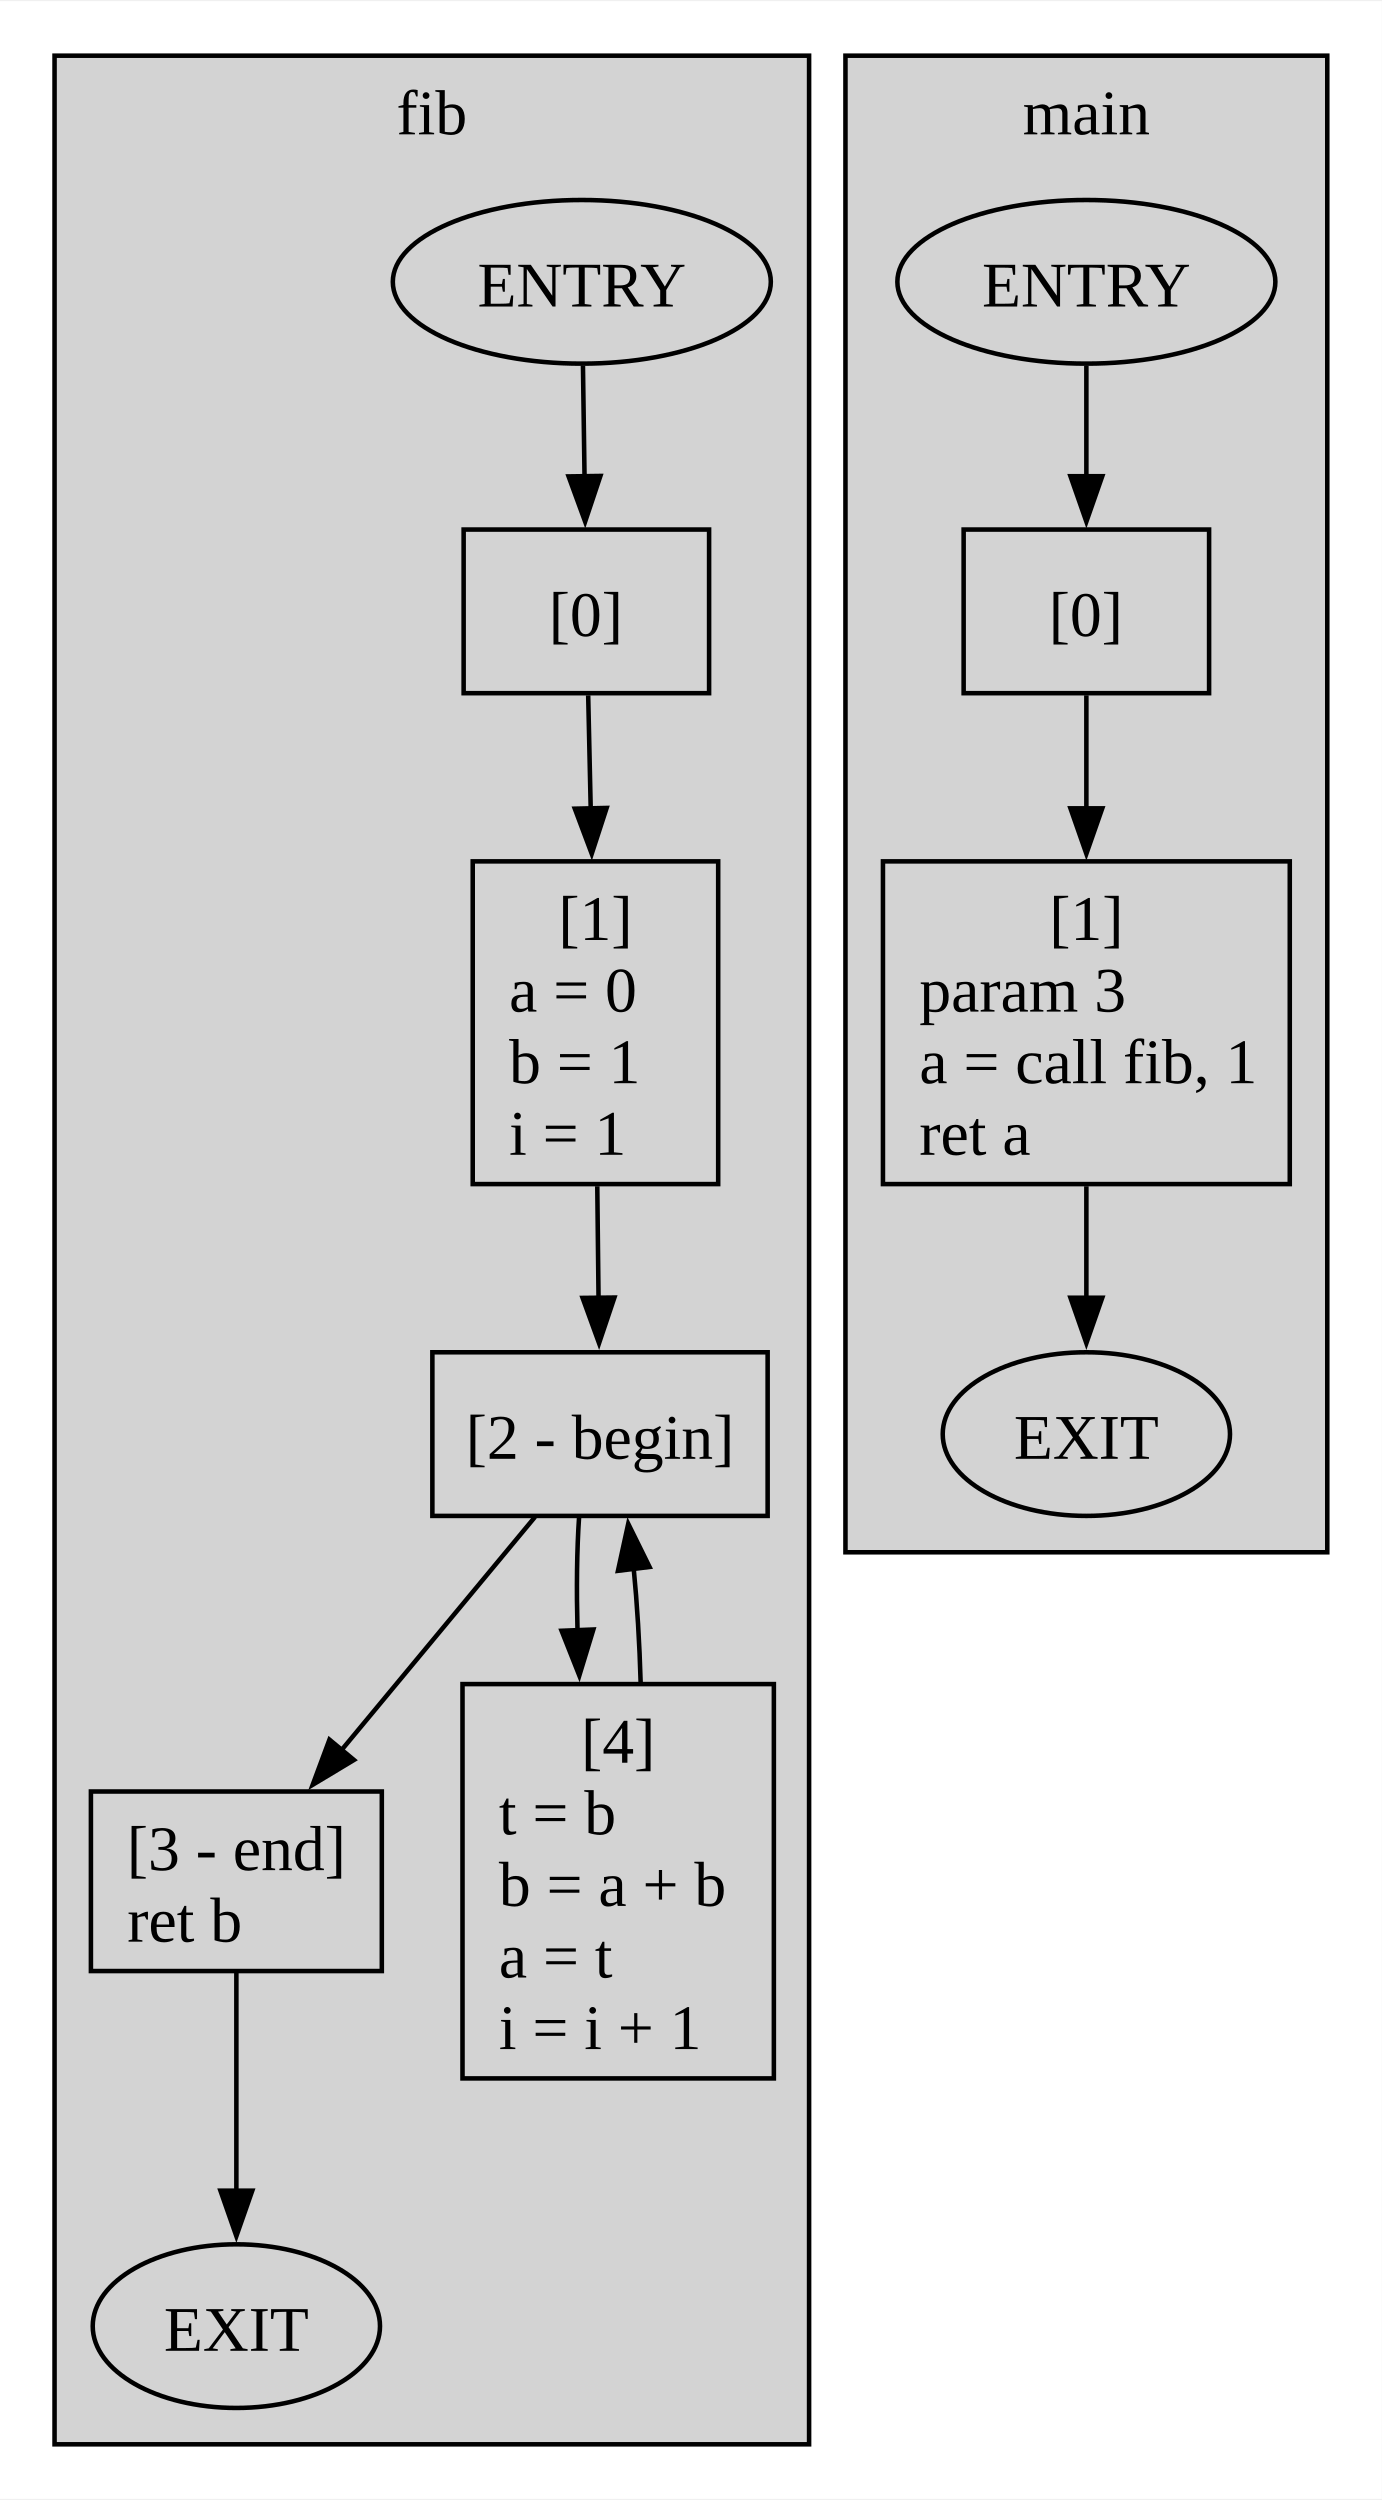
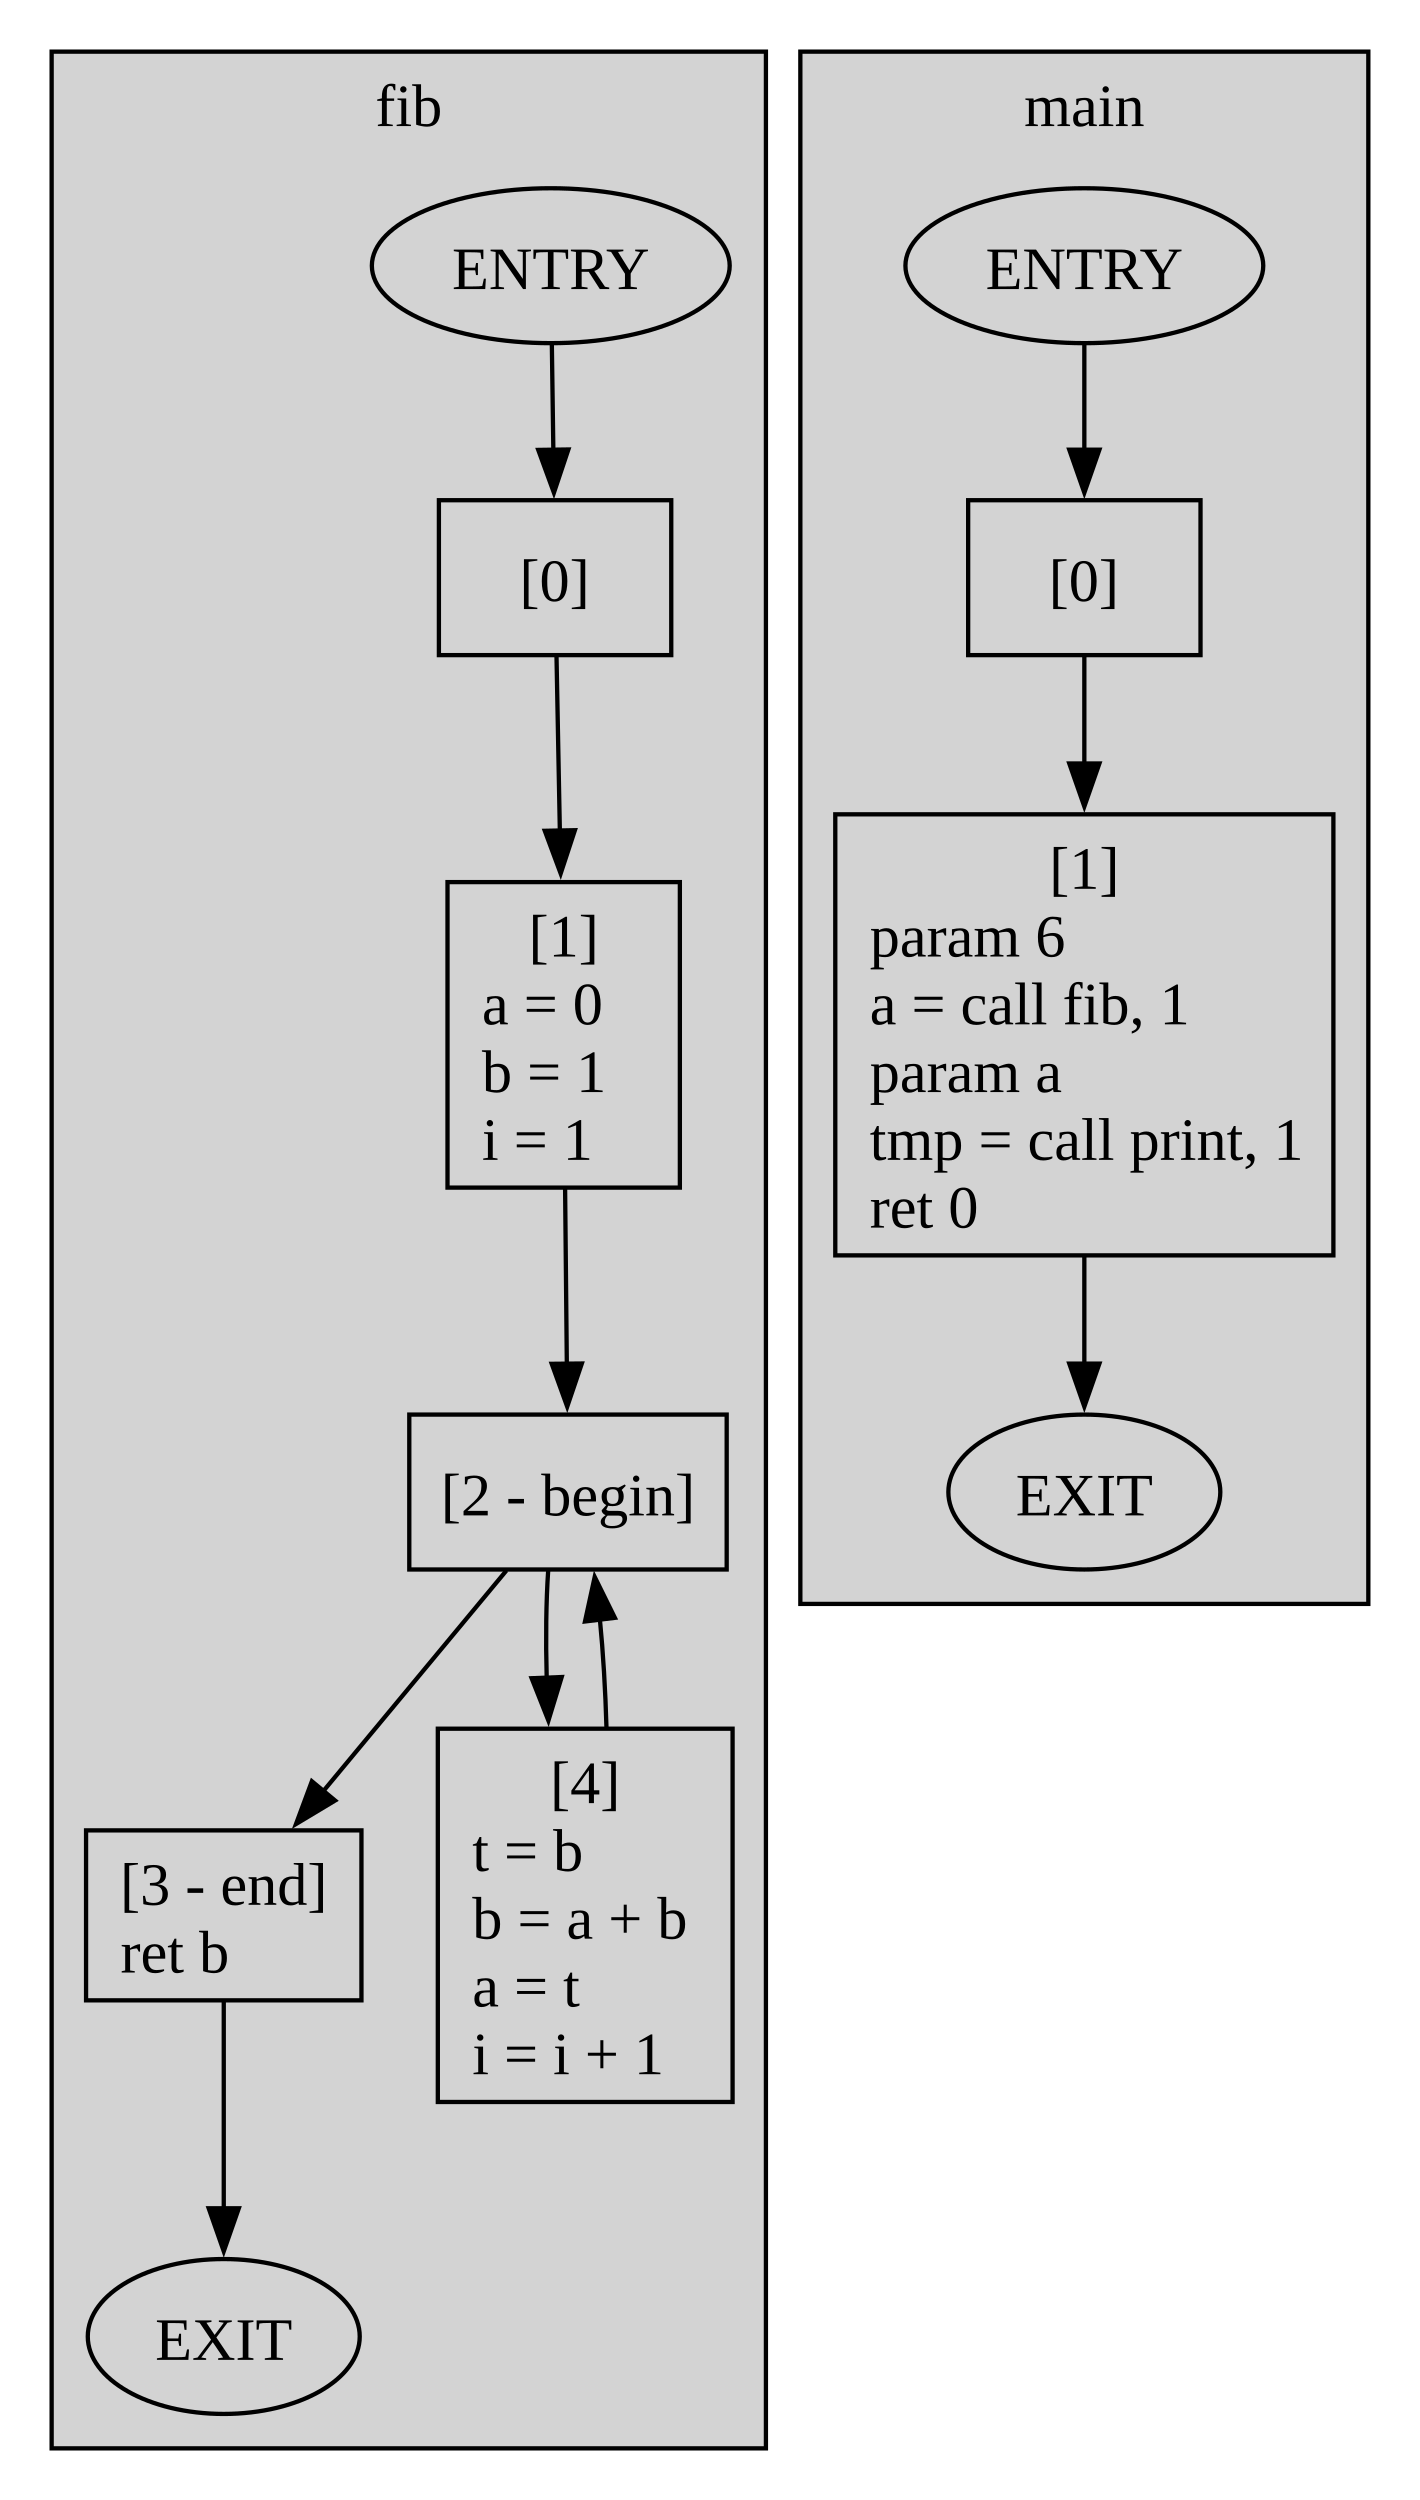
- <svg xmlns="http://www.w3.org/2000/svg" width="304pt" height="550pt" viewBox="0.00 0.00 304.00 549.50">
-   <g id="graph0" class="graph" transform="scale(1 1) rotate(0) translate(4 545.5)">
-     <polygon fill="white" stroke="none" points="-4,4 -4,-545.5 300,-545.5 300,4 -4,4" />
+ <svg xmlns="http://www.w3.org/2000/svg" width="330pt" height="581pt" viewBox="0.00 0.00 330.00 581.00">
+   <g id="graph0" class="graph" transform="scale(1 1) rotate(0) translate(4 577)">
+     <polygon fill="white" stroke="none" points="-4,4 -4,-577 326,-577 326,4 -4,4" />
    <g id="clust1" class="cluster">
-       <polygon fill="lightgrey" stroke="black" points="8,-8 8,-533.5 174,-533.5 174,-8 8,-8" />
-       <text text-anchor="middle" x="91" y="-516.2" font-family="Times New Roman,serif" font-size="14.00">fib</text>
+       <polygon fill="lightgrey" stroke="black" points="8,-8 8,-565 174,-565 174,-8 8,-8" />
+       <text text-anchor="middle" x="91" y="-547.7" font-family="Times New Roman,serif" font-size="14.00">fib</text>
    </g>
    <g id="clust2" class="cluster">
-       <polygon fill="lightgrey" stroke="black" points="182,-204.25 182,-533.5 288,-533.5 288,-204.25 182,-204.25" />
-       <text text-anchor="middle" x="235" y="-516.2" font-family="Times New Roman,serif" font-size="14.00">main</text>
+       <polygon fill="lightgrey" stroke="black" points="182,-204.25 182,-565 314,-565 314,-204.25 182,-204.25" />
+       <text text-anchor="middle" x="248" y="-547.7" font-family="Times New Roman,serif" font-size="14.00">main</text>
    </g>
    <g id="node1" class="node">
-       <ellipse fill="none" stroke="black" cx="124" cy="-483.75" rx="41.58" ry="18" />
-       <text text-anchor="middle" x="124" y="-478.32" font-family="Times New Roman,serif" font-size="14.00">ENTRY</text>
+       <ellipse fill="none" stroke="black" cx="124" cy="-515.25" rx="41.58" ry="18" />
+       <text text-anchor="middle" x="124" y="-509.82" font-family="Times New Roman,serif" font-size="14.00">ENTRY</text>
    </g>
    <g id="node3" class="node">
-       <polygon fill="none" stroke="black" points="98,-393.25 98,-429.25 152,-429.25 152,-393.25 98,-393.25" />
-       <text text-anchor="middle" x="124.88" y="-405.82" font-family="Times New Roman,serif" font-size="14.00">[0]</text>
+       <polygon fill="none" stroke="black" points="98,-424.75 98,-460.75 152,-460.75 152,-424.75 98,-424.75" />
+       <text text-anchor="middle" x="124.88" y="-437.32" font-family="Times New Roman,serif" font-size="14.00">[0]</text>
    </g>
    <g id="edge1" class="edge">
-       <path fill="none" stroke="black" d="M124.25,-465.32C124.35,-457.9 124.48,-449.04 124.6,-440.7" />
-       <polygon fill="black" stroke="black" points="128.09,-441.04 124.73,-430.99 121.09,-440.94 128.09,-441.04" />
+       <path fill="none" stroke="black" d="M124.25,-496.82C124.35,-489.4 124.48,-480.54 124.6,-472.2" />
+       <polygon fill="black" stroke="black" points="128.09,-472.54 124.73,-462.49 121.09,-472.44 128.09,-472.54" />
    </g>
    <g id="node2" class="node">
      <ellipse fill="none" stroke="black" cx="48" cy="-34" rx="31.6" ry="18" />
      <text text-anchor="middle" x="48" y="-28.57" font-family="Times New Roman,serif" font-size="14.00">EXIT</text>
    </g>
    <g id="node4" class="node">
-       <polygon fill="none" stroke="black" points="100,-285.25 100,-356.25 154,-356.25 154,-285.25 100,-285.25" />
-       <text text-anchor="middle" x="127" y="-338.95" font-family="Times New Roman,serif" font-size="14.00">[1]</text>
-       <text text-anchor="start" x="108" y="-323.2" font-family="Times New Roman,serif" font-size="14.00">a = 0</text>
-       <text text-anchor="start" x="108" y="-307.45" font-family="Times New Roman,serif" font-size="14.00">b = 1</text>
-       <text text-anchor="start" x="108" y="-291.7" font-family="Times New Roman,serif" font-size="14.00">i = 1</text>
+       <polygon fill="none" stroke="black" points="100,-301 100,-372 154,-372 154,-301 100,-301" />
+       <text text-anchor="middle" x="127" y="-354.7" font-family="Times New Roman,serif" font-size="14.00">[1]</text>
+       <text text-anchor="start" x="108" y="-338.95" font-family="Times New Roman,serif" font-size="14.00">a = 0</text>
+       <text text-anchor="start" x="108" y="-323.2" font-family="Times New Roman,serif" font-size="14.00">b = 1</text>
+       <text text-anchor="start" x="108" y="-307.45" font-family="Times New Roman,serif" font-size="14.00">i = 1</text>
    </g>
    <g id="edge2" class="edge">
-       <path fill="none" stroke="black" d="M125.4,-392.77C125.56,-385.47 125.76,-376.62 125.96,-367.67" />
-       <polygon fill="black" stroke="black" points="129.46,-368 126.18,-357.92 122.46,-367.84 129.46,-368" />
+       <path fill="none" stroke="black" d="M125.33,-424.54C125.54,-413.4 125.83,-398.33 126.11,-383.86" />
+       <polygon fill="black" stroke="black" points="129.61,-384.06 126.3,-373.99 122.61,-383.92 129.61,-384.06" />
    </g>
    <g id="node5" class="node">
      <polygon fill="none" stroke="black" points="91.12,-212.25 91.12,-248.25 164.88,-248.25 164.88,-212.25 91.12,-212.25" />
      <text text-anchor="middle" x="128" y="-224.82" font-family="Times New Roman,serif" font-size="14.00">[2 - begin]</text>
    </g>
    <g id="edge3" class="edge">
-       <path fill="none" stroke="black" d="M127.4,-284.77C127.49,-276.56 127.59,-267.9 127.68,-259.99" />
-       <polygon fill="black" stroke="black" points="131.17,-260.29 127.79,-250.25 124.17,-260.21 131.17,-260.29" />
+       <path fill="none" stroke="black" d="M127.33,-300.79C127.46,-287.5 127.6,-272.51 127.73,-259.86" />
+       <polygon fill="black" stroke="black" points="131.22,-260.12 127.82,-250.09 124.22,-260.05 131.22,-260.12" />
    </g>
    <g id="node6" class="node">
      <polygon fill="none" stroke="black" points="16,-112.12 16,-151.62 80,-151.62 80,-112.12 16,-112.12" />
      <text text-anchor="middle" x="48" y="-134.32" font-family="Times New Roman,serif" font-size="14.00">[3 - end]</text>
      <text text-anchor="start" x="24" y="-118.58" font-family="Times New Roman,serif" font-size="14.00">ret b</text>
    </g>
    <g id="edge4" class="edge">
      <path fill="none" stroke="black" d="M113.7,-212.02C101.87,-197.77 84.83,-177.25 71.08,-160.67" />
      <polygon fill="black" stroke="black" points="73.87,-158.56 64.79,-153.1 68.48,-163.03 73.87,-158.56" />
    </g>
    <g id="node7" class="node">
      <polygon fill="none" stroke="black" points="97.75,-88.5 97.75,-175.25 166.25,-175.25 166.25,-88.5 97.75,-88.5" />
      <text text-anchor="middle" x="132" y="-157.95" font-family="Times New Roman,serif" font-size="14.00">[4]</text>
      <text text-anchor="start" x="105.75" y="-142.2" font-family="Times New Roman,serif" font-size="14.00">t = b</text>
      <text text-anchor="start" x="105.75" y="-126.45" font-family="Times New Roman,serif" font-size="14.00">b = a + b</text>
      <text text-anchor="start" x="105.75" y="-110.7" font-family="Times New Roman,serif" font-size="14.00">a = t</text>
      <text text-anchor="start" x="105.75" y="-94.95" font-family="Times New Roman,serif" font-size="14.00">i = i + 1</text>
    </g>
    <g id="edge5" class="edge">
      <path fill="none" stroke="black" d="M123.4,-212.02C122.91,-204.86 122.81,-196.13 123.05,-187.1" />
      <polygon fill="black" stroke="black" points="126.54,-187.26 123.45,-177.13 119.55,-186.98 126.54,-187.26" />
    </g>
    <g id="edge6" class="edge">
      <path fill="none" stroke="black" d="M48,-111.93C48,-98.1 48,-79.12 48,-63.47" />
      <polygon fill="black" stroke="black" points="51.5,-63.8 48,-53.8 44.5,-63.8 51.5,-63.8" />
    </g>
    <g id="edge7" class="edge">
      <path fill="none" stroke="black" d="M136.94,-175.62C136.7,-184.15 136.18,-192.91 135.4,-200.82" />
      <polygon fill="black" stroke="black" points="131.95,-200.17 134.21,-210.52 138.9,-201.02 131.95,-200.17" />
    </g>
    <g id="node8" class="node">
-       <ellipse fill="none" stroke="black" cx="235" cy="-483.75" rx="41.58" ry="18" />
-       <text text-anchor="middle" x="235" y="-478.32" font-family="Times New Roman,serif" font-size="14.00">ENTRY</text>
+       <ellipse fill="none" stroke="black" cx="248" cy="-515.25" rx="41.58" ry="18" />
+       <text text-anchor="middle" x="248" y="-509.82" font-family="Times New Roman,serif" font-size="14.00">ENTRY</text>
    </g>
    <g id="node10" class="node">
-       <polygon fill="none" stroke="black" points="208,-393.25 208,-429.25 262,-429.25 262,-393.25 208,-393.25" />
-       <text text-anchor="middle" x="234.88" y="-405.82" font-family="Times New Roman,serif" font-size="14.00">[0]</text>
+       <polygon fill="none" stroke="black" points="221,-424.75 221,-460.75 275,-460.75 275,-424.75 221,-424.75" />
+       <text text-anchor="middle" x="247.88" y="-437.32" font-family="Times New Roman,serif" font-size="14.00">[0]</text>
    </g>
    <g id="edge8" class="edge">
-       <path fill="none" stroke="black" d="M235,-465.32C235,-457.98 235,-449.24 235,-440.99" />
-       <polygon fill="black" stroke="black" points="238.5,-440.99 235,-430.99 231.5,-440.99 238.5,-440.99" />
+       <path fill="none" stroke="black" d="M248,-496.82C248,-489.48 248,-480.74 248,-472.49" />
+       <polygon fill="black" stroke="black" points="251.5,-472.49 248,-462.49 244.5,-472.49 251.5,-472.49" />
    </g>
    <g id="node9" class="node">
-       <ellipse fill="none" stroke="black" cx="235" cy="-230.25" rx="31.6" ry="18" />
-       <text text-anchor="middle" x="235" y="-224.82" font-family="Times New Roman,serif" font-size="14.00">EXIT</text>
+       <ellipse fill="none" stroke="black" cx="248" cy="-230.25" rx="31.6" ry="18" />
+       <text text-anchor="middle" x="248" y="-224.82" font-family="Times New Roman,serif" font-size="14.00">EXIT</text>
    </g>
    <g id="node11" class="node">
-       <polygon fill="none" stroke="black" points="190.25,-285.25 190.25,-356.25 279.75,-356.25 279.75,-285.25 190.25,-285.25" />
-       <text text-anchor="middle" x="235" y="-338.95" font-family="Times New Roman,serif" font-size="14.00">[1]</text>
-       <text text-anchor="start" x="198.25" y="-323.2" font-family="Times New Roman,serif" font-size="14.00">param 3</text>
-       <text text-anchor="start" x="198.25" y="-307.45" font-family="Times New Roman,serif" font-size="14.00">a = call fib, 1</text>
-       <text text-anchor="start" x="198.25" y="-291.7" font-family="Times New Roman,serif" font-size="14.00">ret a</text>
+       <polygon fill="none" stroke="black" points="190.12,-285.25 190.12,-387.75 305.88,-387.75 305.88,-285.25 190.12,-285.25" />
+       <text text-anchor="middle" x="248" y="-370.45" font-family="Times New Roman,serif" font-size="14.00">[1]</text>
+       <text text-anchor="start" x="198.12" y="-354.7" font-family="Times New Roman,serif" font-size="14.00">param 6</text>
+       <text text-anchor="start" x="198.12" y="-338.95" font-family="Times New Roman,serif" font-size="14.00">a = call fib, 1</text>
+       <text text-anchor="start" x="198.12" y="-323.2" font-family="Times New Roman,serif" font-size="14.00">param a</text>
+       <text text-anchor="start" x="198.12" y="-307.45" font-family="Times New Roman,serif" font-size="14.00">tmp = call print, 1</text>
+       <text text-anchor="start" x="198.12" y="-291.7" font-family="Times New Roman,serif" font-size="14.00">ret 0</text>
    </g>
    <g id="edge9" class="edge">
-       <path fill="none" stroke="black" d="M235,-392.77C235,-385.47 235,-376.62 235,-367.67" />
-       <polygon fill="black" stroke="black" points="238.5,-367.92 235,-357.92 231.5,-367.92 238.5,-367.92" />
+       <path fill="none" stroke="black" d="M248,-424.54C248,-417.38 248,-408.6 248,-399.4" />
+       <polygon fill="black" stroke="black" points="251.5,-399.57 248,-389.57 244.5,-399.57 251.5,-399.57" />
    </g>
    <g id="edge10" class="edge">
-       <path fill="none" stroke="black" d="M235,-284.77C235,-276.56 235,-267.9 235,-259.99" />
-       <polygon fill="black" stroke="black" points="238.5,-260.25 235,-250.25 231.5,-260.25 238.5,-260.25" />
+       <path fill="none" stroke="black" d="M248,-284.9C248,-276.32 248,-267.69 248,-259.93" />
+       <polygon fill="black" stroke="black" points="251.5,-260.1 248,-250.1 244.5,-260.1 251.5,-260.1" />
    </g>
  </g>
</svg>
